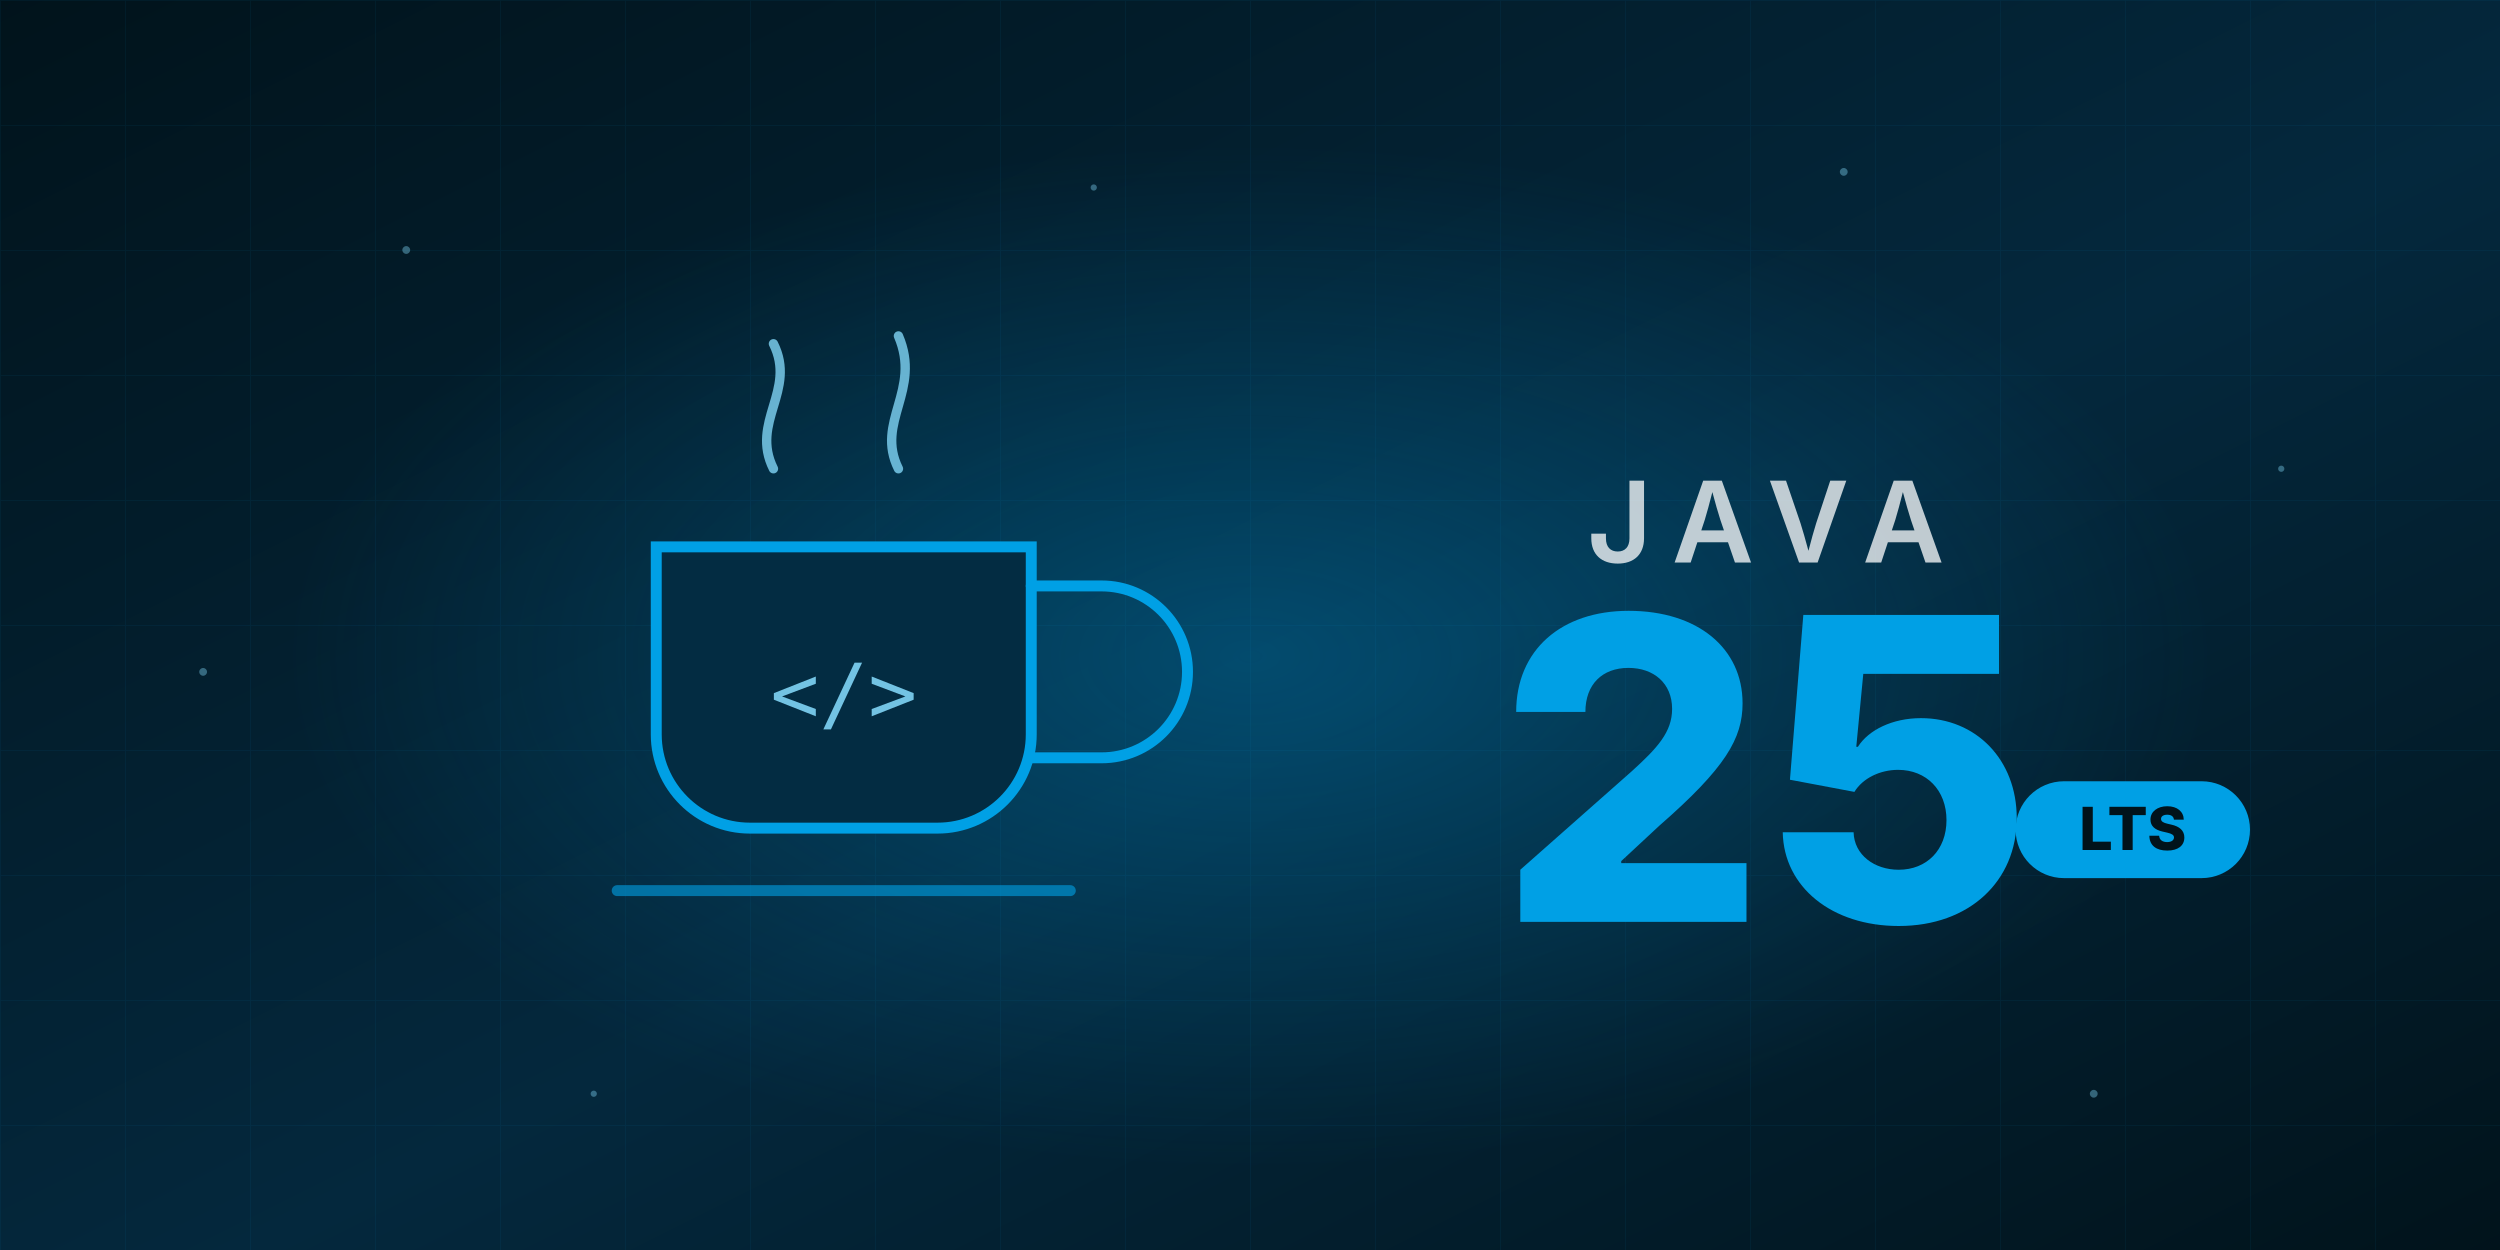
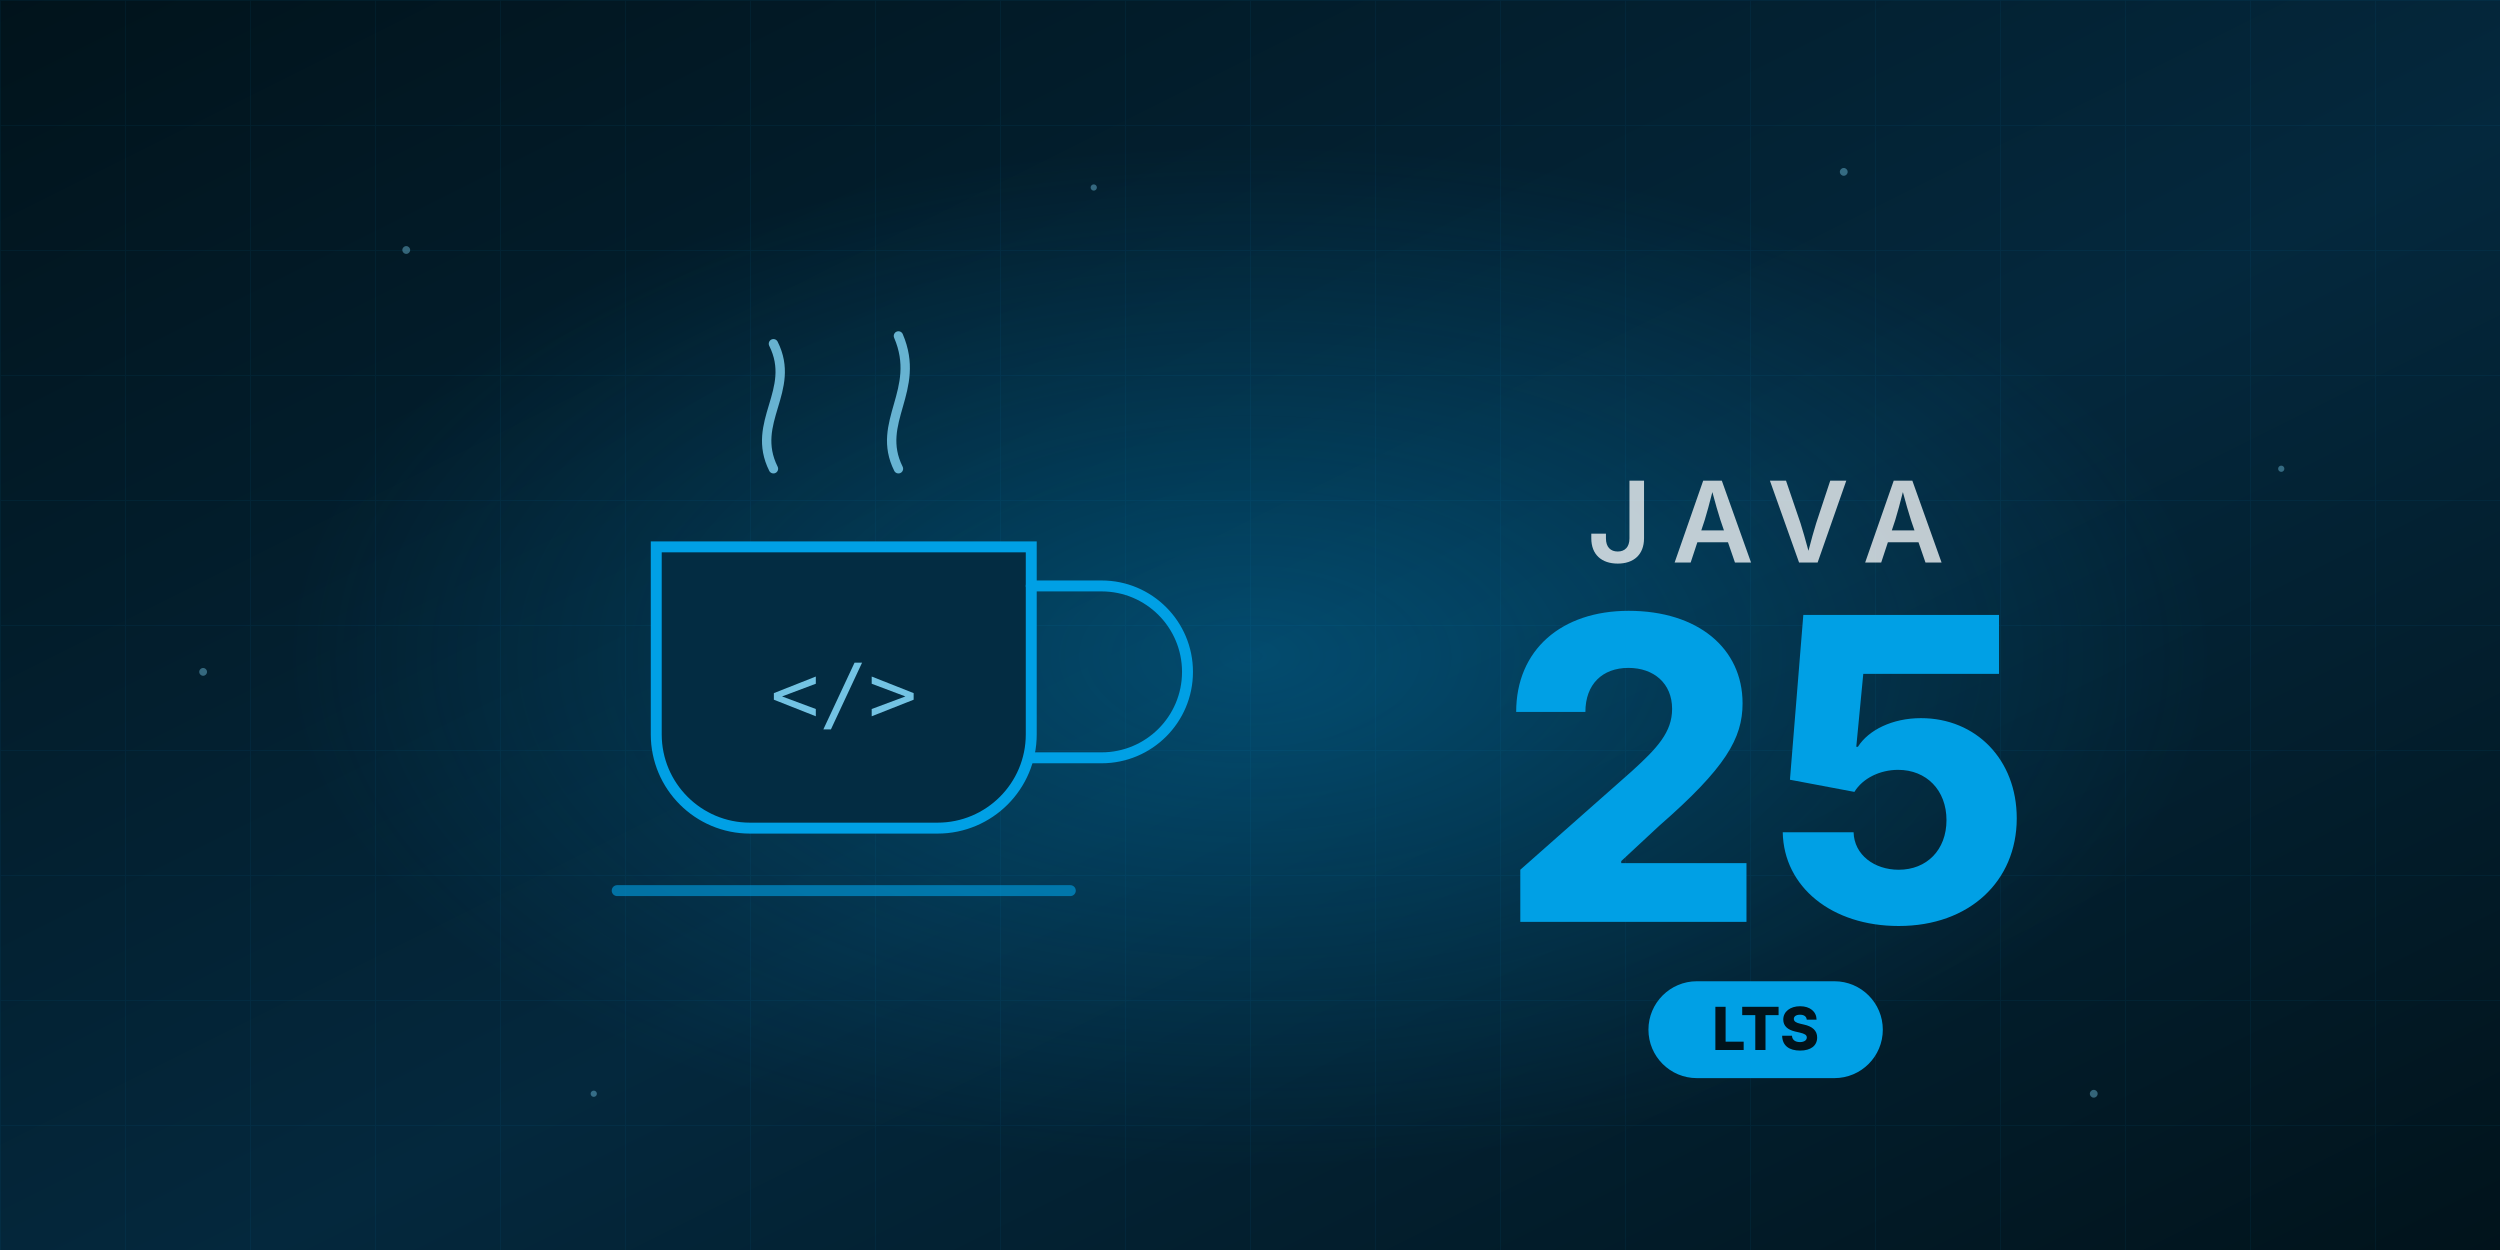
<svg xmlns="http://www.w3.org/2000/svg" viewBox="0 0 1600 800" preserveAspectRatio="xMidYMid slice">
  <defs>
    <linearGradient id="bg" x1="0" y1="0" x2="1" y2="1">
      <stop offset="0" stop-color="#01131b" />
      <stop offset="0.55" stop-color="#04283d" />
      <stop offset="1" stop-color="#01131b" />
    </linearGradient>
    <radialGradient id="glow" cx="0.5" cy="0.5" r="0.5">
      <stop offset="0" stop-color="#00a0e5" stop-opacity="0.3" />
      <stop offset="1" stop-color="#00a0e5" stop-opacity="0" />
    </radialGradient>
    <pattern id="grid" width="80" height="80" patternUnits="userSpaceOnUse">
      <path d="M80 0 H0 V80" fill="none" stroke="#00a0e5" stroke-opacity="0.07" stroke-width="1" />
    </pattern>
  </defs>
  <rect width="1600" height="800" fill="url(#bg)" />
  <rect width="1600" height="800" fill="url(#grid)" />
  <ellipse cx="800" cy="420" rx="620" ry="330" fill="url(#glow)" />
  <g stroke="#00a0e5" stroke-width="7" fill="#032c42" stroke-linecap="round">
    <path d="M420 350 H660 V470 a60 60 0 0 1 -60 60 H480 a60 60 0 0 1 -60 -60 Z" />
    <path d="M660 375 h45 a55 55 0 0 1 0 110 h-45" fill="none" />
    <path d="M395 570 h290" stroke-opacity="0.6" />
  </g>
  <g stroke="#7fd4f5" stroke-width="6" fill="none" stroke-linecap="round" opacity="0.8">
    <path d="M495 300 C480 270 510 250 495 220" />
    <path d="M575 300 C560 270 590 250 575 215" />
  </g>
  <text x="540" y="462" font-family="ui-monospace, monospace" font-size="52" fill="#7fd4f5" text-anchor="middle" opacity="0.9">&lt;/&gt;</text>
  <text x="1130" y="360" font-family="-apple-system, 'Segoe UI', sans-serif" font-size="72" font-weight="600" fill="#ffffff" fill-opacity="0.75" text-anchor="middle" letter-spacing="14">JAVA</text>
  <text x="1130" y="590" font-family="-apple-system, 'Segoe UI', sans-serif" font-size="270" font-weight="800" fill="#00a0e5" text-anchor="middle">25</text>
  <g>
-     <rect x="1290" y="500" width="150" height="62" rx="31" fill="#00a0e5" />
-     <text x="1365" y="544" font-family="-apple-system, 'Segoe UI', sans-serif" font-size="38" font-weight="800" fill="#01131b" text-anchor="middle">LTS</text>
+     <rect x="1055" y="628" width="150" height="62" rx="31" fill="#00a0e5" />
+     <text x="1130" y="672" font-family="-apple-system, 'Segoe UI', sans-serif" font-size="38" font-weight="800" fill="#01131b" text-anchor="middle">LTS</text>
  </g>
  <g fill="#7fd4f5" opacity="0.4">
    <circle cx="260" cy="160" r="2.5" />
    <circle cx="700" cy="120" r="2" />
    <circle cx="1180" cy="110" r="2.5" />
    <circle cx="1460" cy="300" r="2" />
    <circle cx="1340" cy="700" r="2.5" />
    <circle cx="380" cy="700" r="2" />
    <circle cx="130" cy="430" r="2.5" />
  </g>
</svg>
